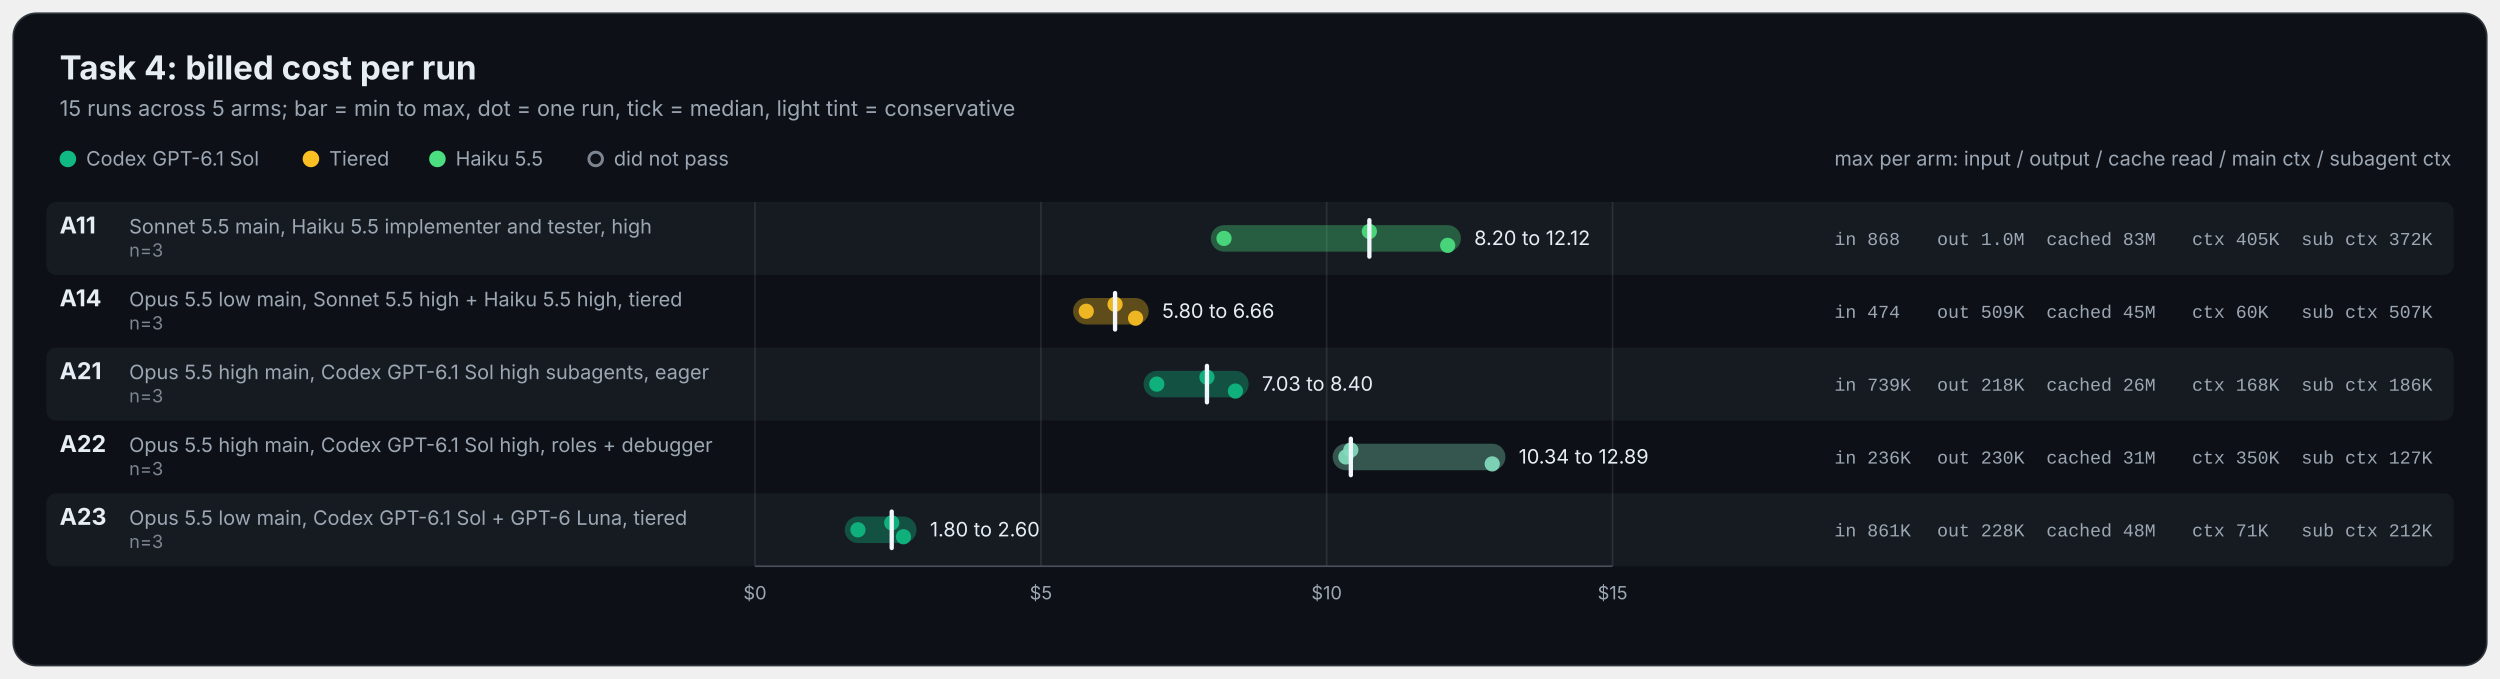
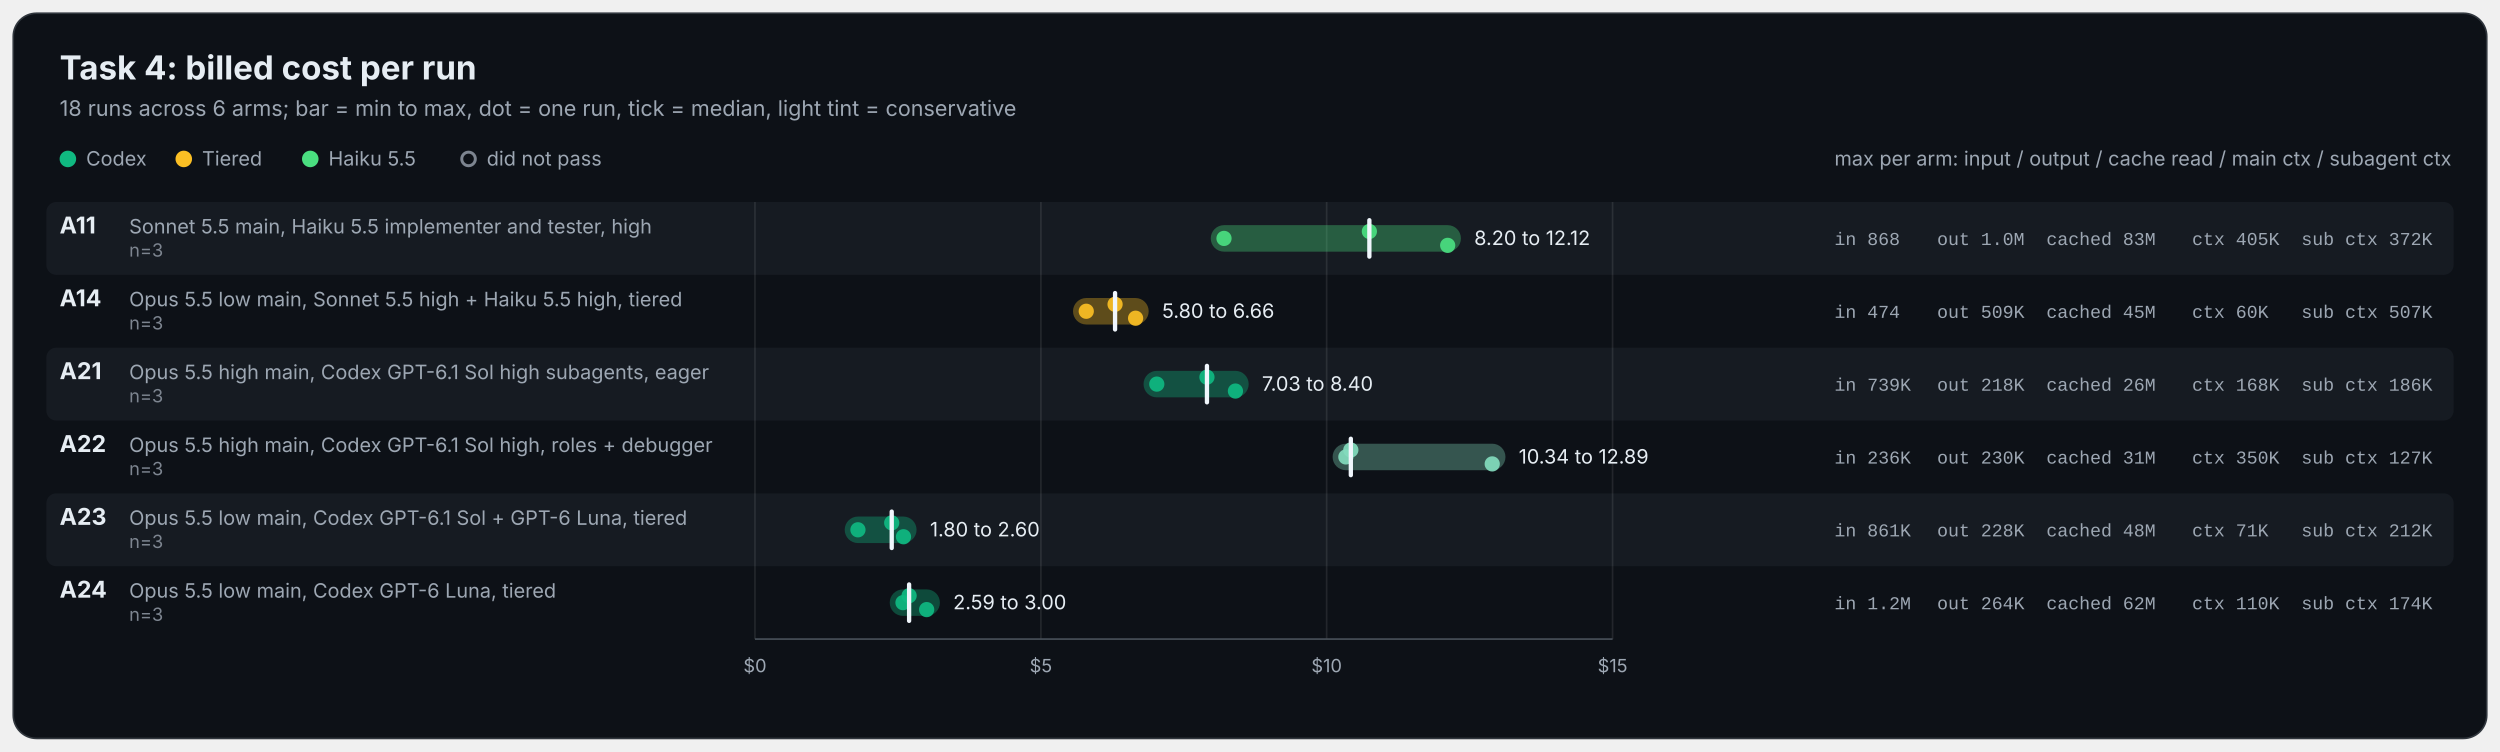
- <svg xmlns="http://www.w3.org/2000/svg" width="1510" height="410.0" viewBox="0 0 1510 410.0" role="img" aria-label="Task 4: billed cost per run" font-family="-apple-system, &quot;Segoe UI&quot;, Inter, Roboto, &quot;Helvetica Neue&quot;, Arial, sans-serif">
-   <rect x="8" y="8" width="1494" height="394.0" rx="14" fill="#0d1117" stroke="#30363d" stroke-width="1" />
+ <svg xmlns="http://www.w3.org/2000/svg" width="1510" height="454.0" viewBox="0 0 1510 454.0" role="img" aria-label="Task 4: billed cost per run" font-family="-apple-system, &quot;Segoe UI&quot;, Inter, Roboto, &quot;Helvetica Neue&quot;, Arial, sans-serif">
+   <rect x="8" y="8" width="1494" height="438.0" rx="14" fill="#0d1117" stroke="#30363d" stroke-width="1" />
  <text x="36.0" y="48.0" font-size="20" font-weight="700" fill="#e6edf3" text-anchor="start">Task 4: billed cost per run</text>
-   <text x="36.0" y="70.0" font-size="13" font-weight="400" fill="#9da7b3" text-anchor="start">15 runs across 5 arms; bar = min to max, dot = one run, tick = median, light tint = conservative</text>
+   <text x="36.0" y="70.0" font-size="13" font-weight="400" fill="#9da7b3" text-anchor="start">18 runs across 6 arms; bar = min to max, dot = one run, tick = median, light tint = conservative</text>
  <circle cx="41.0" cy="96.0" r="5" fill="#10b981" />
-   <text x="52.0" y="100.0" font-size="12" font-weight="400" fill="#9da7b3" text-anchor="start">Codex GPT-6.1 Sol</text>
-   <circle cx="187.8" cy="96.0" r="5" fill="#fbbf24" />
-   <text x="198.8" y="100.0" font-size="12" font-weight="400" fill="#9da7b3" text-anchor="start">Tiered</text>
-   <circle cx="264.2" cy="96.0" r="5" fill="#4ade80" />
-   <text x="275.2" y="100.0" font-size="12" font-weight="400" fill="#9da7b3" text-anchor="start">Haiku 5.5</text>
-   <circle cx="359.8" cy="96.0" r="4.1" fill="#0d1117" stroke="#7d8590" stroke-width="1.8" />
-   <text x="370.8" y="100.0" font-size="12" font-weight="400" fill="#9da7b3" text-anchor="start">did not pass</text>
+   <text x="52.0" y="100.0" font-size="12" font-weight="400" fill="#9da7b3" text-anchor="start">Codex</text>
+   <circle cx="111.0" cy="96.0" r="5" fill="#fbbf24" />
+   <text x="122.0" y="100.0" font-size="12" font-weight="400" fill="#9da7b3" text-anchor="start">Tiered</text>
+   <circle cx="187.4" cy="96.0" r="5" fill="#4ade80" />
+   <text x="198.4" y="100.0" font-size="12" font-weight="400" fill="#9da7b3" text-anchor="start">Haiku 5.5</text>
+   <circle cx="283.0" cy="96.0" r="4.1" fill="#0d1117" stroke="#7d8590" stroke-width="1.8" />
+   <text x="294.0" y="100.0" font-size="12" font-weight="400" fill="#9da7b3" text-anchor="start">did not pass</text>
  <text x="1108.0" y="100.0" font-size="12" font-weight="400" fill="#9da7b3" text-anchor="start">max per arm: input / output / cache read / main ctx / subagent ctx</text>
  <rect x="28" y="122.0" width="1454.0" height="44" rx="6" fill="#161b22" />
  <rect x="28" y="210.0" width="1454.0" height="44" rx="6" fill="#161b22" />
  <rect x="28" y="298.0" width="1454.0" height="44" rx="6" fill="#161b22" />
-   <line x1="456.0" y1="122.0" x2="456.0" y2="342.0" stroke="#ffffff" stroke-opacity="0.09" stroke-width="1" />
-   <text x="456.0" y="362.0" font-size="11" font-weight="400" fill="#9da7b3" text-anchor="middle">$0</text>
-   <line x1="628.7" y1="122.0" x2="628.7" y2="342.0" stroke="#ffffff" stroke-opacity="0.09" stroke-width="1" />
-   <text x="628.7" y="362.0" font-size="11" font-weight="400" fill="#9da7b3" text-anchor="middle">$5</text>
-   <line x1="801.3" y1="122.0" x2="801.3" y2="342.0" stroke="#ffffff" stroke-opacity="0.09" stroke-width="1" />
-   <text x="801.3" y="362.0" font-size="11" font-weight="400" fill="#9da7b3" text-anchor="middle">$10</text>
-   <line x1="974.0" y1="122.0" x2="974.0" y2="342.0" stroke="#ffffff" stroke-opacity="0.09" stroke-width="1" />
-   <text x="974.0" y="362.0" font-size="11" font-weight="400" fill="#9da7b3" text-anchor="middle">$15</text>
-   <line x1="456.0" y1="342.0" x2="974.0" y2="342.0" stroke="#484f58" stroke-width="1" />
+   <line x1="456.0" y1="122.0" x2="456.0" y2="386.0" stroke="#ffffff" stroke-opacity="0.09" stroke-width="1" />
+   <text x="456.0" y="406.0" font-size="11" font-weight="400" fill="#9da7b3" text-anchor="middle">$0</text>
+   <line x1="628.7" y1="122.0" x2="628.7" y2="386.0" stroke="#ffffff" stroke-opacity="0.09" stroke-width="1" />
+   <text x="628.7" y="406.0" font-size="11" font-weight="400" fill="#9da7b3" text-anchor="middle">$5</text>
+   <line x1="801.3" y1="122.0" x2="801.3" y2="386.0" stroke="#ffffff" stroke-opacity="0.09" stroke-width="1" />
+   <text x="801.3" y="406.0" font-size="11" font-weight="400" fill="#9da7b3" text-anchor="middle">$10</text>
+   <line x1="974.0" y1="122.0" x2="974.0" y2="386.0" stroke="#ffffff" stroke-opacity="0.09" stroke-width="1" />
+   <text x="974.0" y="406.0" font-size="11" font-weight="400" fill="#9da7b3" text-anchor="middle">$15</text>
+   <line x1="456.0" y1="386.0" x2="974.0" y2="386.0" stroke="#484f58" stroke-width="1" />
  <text x="36.0" y="141.0" font-size="14" font-weight="700" fill="#e6edf3" text-anchor="start">A11</text>
  <text x="78.0" y="141.0" font-size="12" font-weight="400" fill="#9da7b3" text-anchor="start">Sonnet 5.5 main, Haiku 5.5 implementer and tester, high</text>
  <text x="78.0" y="155.0" font-size="11" font-weight="400" fill="#7d8590" text-anchor="start">n=3</text>
  <rect x="731.3" y="136.0" width="151.1" height="16" rx="8.0" fill="#4ade80" fill-opacity="0.34" />
  <circle cx="739.3" cy="144.0" r="4.6" fill="#4ade80" fill-opacity="0.92" />
  <circle cx="827.1" cy="139.8" r="4.6" fill="#4ade80" fill-opacity="0.92" />
  <circle cx="874.4" cy="148.2" r="4.6" fill="#4ade80" fill-opacity="0.92" />
  <line x1="827.1" y1="133.0" x2="827.1" y2="155.0" stroke="#f0f6fc" stroke-width="2.6" stroke-linecap="round" />
  <text x="890.4" y="148.0" font-size="12" font-weight="400" fill="#e6edf3" text-anchor="start">8.20 to 12.12</text>
  <text x="1108.0" y="148.0" font-size="11" fill="#9da7b3" font-family="ui-monospace, SFMono-Regular, Menlo, Consolas, &quot;Liberation Mono&quot;, monospace">in 868</text>
  <text x="1170.0" y="148.0" font-size="11" fill="#9da7b3" font-family="ui-monospace, SFMono-Regular, Menlo, Consolas, &quot;Liberation Mono&quot;, monospace">out 1.0M</text>
  <text x="1236.0" y="148.0" font-size="11" fill="#9da7b3" font-family="ui-monospace, SFMono-Regular, Menlo, Consolas, &quot;Liberation Mono&quot;, monospace">cached 83M</text>
  <text x="1324.0" y="148.0" font-size="11" fill="#9da7b3" font-family="ui-monospace, SFMono-Regular, Menlo, Consolas, &quot;Liberation Mono&quot;, monospace">ctx 405K</text>
  <text x="1390.0" y="148.0" font-size="11" fill="#9da7b3" font-family="ui-monospace, SFMono-Regular, Menlo, Consolas, &quot;Liberation Mono&quot;, monospace">sub ctx 372K</text>
  <text x="36.0" y="185.0" font-size="14" font-weight="700" fill="#e6edf3" text-anchor="start">A14</text>
  <text x="78.0" y="185.0" font-size="12" font-weight="400" fill="#9da7b3" text-anchor="start">Opus 5.5 low main, Sonnet 5.5 high + Haiku 5.5 high, tiered</text>
  <text x="78.0" y="199.0" font-size="11" font-weight="400" fill="#7d8590" text-anchor="start">n=3</text>
  <rect x="648.1" y="180.0" width="45.7" height="16" rx="8.0" fill="#fbbf24" fill-opacity="0.34" />
  <circle cx="656.1" cy="188.0" r="4.6" fill="#fbbf24" fill-opacity="0.92" />
  <circle cx="673.5" cy="183.8" r="4.6" fill="#fbbf24" fill-opacity="0.92" />
  <circle cx="685.9" cy="192.2" r="4.6" fill="#fbbf24" fill-opacity="0.92" />
  <line x1="673.5" y1="177.0" x2="673.5" y2="199.0" stroke="#f0f6fc" stroke-width="2.6" stroke-linecap="round" />
  <text x="701.9" y="192.0" font-size="12" font-weight="400" fill="#e6edf3" text-anchor="start">5.80 to 6.66</text>
  <text x="1108.0" y="192.0" font-size="11" fill="#9da7b3" font-family="ui-monospace, SFMono-Regular, Menlo, Consolas, &quot;Liberation Mono&quot;, monospace">in 474</text>
  <text x="1170.0" y="192.0" font-size="11" fill="#9da7b3" font-family="ui-monospace, SFMono-Regular, Menlo, Consolas, &quot;Liberation Mono&quot;, monospace">out 509K</text>
  <text x="1236.0" y="192.0" font-size="11" fill="#9da7b3" font-family="ui-monospace, SFMono-Regular, Menlo, Consolas, &quot;Liberation Mono&quot;, monospace">cached 45M</text>
  <text x="1324.0" y="192.0" font-size="11" fill="#9da7b3" font-family="ui-monospace, SFMono-Regular, Menlo, Consolas, &quot;Liberation Mono&quot;, monospace">ctx 60K</text>
  <text x="1390.0" y="192.0" font-size="11" fill="#9da7b3" font-family="ui-monospace, SFMono-Regular, Menlo, Consolas, &quot;Liberation Mono&quot;, monospace">sub ctx 507K</text>
  <text x="36.0" y="229.0" font-size="14" font-weight="700" fill="#e6edf3" text-anchor="start">A21</text>
  <text x="78.0" y="229.0" font-size="12" font-weight="400" fill="#9da7b3" text-anchor="start">Opus 5.5 high main, Codex GPT-6.1 Sol high subagents, eager</text>
  <text x="78.0" y="243.0" font-size="11" font-weight="400" fill="#7d8590" text-anchor="start">n=3</text>
  <rect x="690.7" y="224.0" width="63.5" height="16" rx="8.0" fill="#10b981" fill-opacity="0.34" />
  <circle cx="698.7" cy="232.0" r="4.6" fill="#10b981" fill-opacity="0.92" />
  <circle cx="729.0" cy="227.8" r="4.6" fill="#10b981" fill-opacity="0.92" />
  <circle cx="746.2" cy="236.2" r="4.6" fill="#10b981" fill-opacity="0.92" />
  <line x1="729.0" y1="221.0" x2="729.0" y2="243.0" stroke="#f0f6fc" stroke-width="2.6" stroke-linecap="round" />
  <text x="762.2" y="236.0" font-size="12" font-weight="400" fill="#e6edf3" text-anchor="start">7.03 to 8.40</text>
  <text x="1108.0" y="236.0" font-size="11" fill="#9da7b3" font-family="ui-monospace, SFMono-Regular, Menlo, Consolas, &quot;Liberation Mono&quot;, monospace">in 739K</text>
  <text x="1170.0" y="236.0" font-size="11" fill="#9da7b3" font-family="ui-monospace, SFMono-Regular, Menlo, Consolas, &quot;Liberation Mono&quot;, monospace">out 218K</text>
  <text x="1236.0" y="236.0" font-size="11" fill="#9da7b3" font-family="ui-monospace, SFMono-Regular, Menlo, Consolas, &quot;Liberation Mono&quot;, monospace">cached 26M</text>
  <text x="1324.0" y="236.0" font-size="11" fill="#9da7b3" font-family="ui-monospace, SFMono-Regular, Menlo, Consolas, &quot;Liberation Mono&quot;, monospace">ctx 168K</text>
  <text x="1390.0" y="236.0" font-size="11" fill="#9da7b3" font-family="ui-monospace, SFMono-Regular, Menlo, Consolas, &quot;Liberation Mono&quot;, monospace">sub ctx 186K</text>
  <text x="36.0" y="273.0" font-size="14" font-weight="700" fill="#e6edf3" text-anchor="start">A22</text>
  <text x="78.0" y="273.0" font-size="12" font-weight="400" fill="#9da7b3" text-anchor="start">Opus 5.5 high main, Codex GPT-6.1 Sol high, roles + debugger</text>
  <text x="78.0" y="287.0" font-size="11" font-weight="400" fill="#7d8590" text-anchor="start">n=3</text>
  <rect x="804.9" y="268.0" width="104.4" height="16" rx="8.0" fill="#83dbbd" fill-opacity="0.34" />
  <circle cx="812.9" cy="276.0" r="4.6" fill="#83dbbd" fill-opacity="0.92" />
  <circle cx="815.9" cy="271.8" r="4.6" fill="#83dbbd" fill-opacity="0.92" />
  <circle cx="901.3" cy="280.2" r="4.6" fill="#83dbbd" fill-opacity="0.92" />
  <line x1="815.9" y1="265.0" x2="815.9" y2="287.0" stroke="#f0f6fc" stroke-width="2.6" stroke-linecap="round" />
  <text x="917.3" y="280.0" font-size="12" font-weight="400" fill="#e6edf3" text-anchor="start">10.34 to 12.89</text>
  <text x="1108.0" y="280.0" font-size="11" fill="#9da7b3" font-family="ui-monospace, SFMono-Regular, Menlo, Consolas, &quot;Liberation Mono&quot;, monospace">in 236K</text>
  <text x="1170.0" y="280.0" font-size="11" fill="#9da7b3" font-family="ui-monospace, SFMono-Regular, Menlo, Consolas, &quot;Liberation Mono&quot;, monospace">out 230K</text>
  <text x="1236.0" y="280.0" font-size="11" fill="#9da7b3" font-family="ui-monospace, SFMono-Regular, Menlo, Consolas, &quot;Liberation Mono&quot;, monospace">cached 31M</text>
  <text x="1324.0" y="280.0" font-size="11" fill="#9da7b3" font-family="ui-monospace, SFMono-Regular, Menlo, Consolas, &quot;Liberation Mono&quot;, monospace">ctx 350K</text>
  <text x="1390.0" y="280.0" font-size="11" fill="#9da7b3" font-family="ui-monospace, SFMono-Regular, Menlo, Consolas, &quot;Liberation Mono&quot;, monospace">sub ctx 127K</text>
  <text x="36.0" y="317.0" font-size="14" font-weight="700" fill="#e6edf3" text-anchor="start">A23</text>
  <text x="78.0" y="317.0" font-size="12" font-weight="400" fill="#9da7b3" text-anchor="start">Opus 5.5 low main, Codex GPT-6.1 Sol + GPT-6 Luna, tiered</text>
  <text x="78.0" y="331.0" font-size="11" font-weight="400" fill="#7d8590" text-anchor="start">n=3</text>
  <rect x="510.2" y="312.0" width="43.4" height="16" rx="8.0" fill="#10b981" fill-opacity="0.34" />
  <circle cx="518.2" cy="320.0" r="4.6" fill="#10b981" fill-opacity="0.92" />
  <circle cx="538.6" cy="315.8" r="4.6" fill="#10b981" fill-opacity="0.92" />
  <circle cx="545.7" cy="324.2" r="4.6" fill="#10b981" fill-opacity="0.92" />
  <line x1="538.6" y1="309.0" x2="538.6" y2="331.0" stroke="#f0f6fc" stroke-width="2.6" stroke-linecap="round" />
  <text x="561.7" y="324.0" font-size="12" font-weight="400" fill="#e6edf3" text-anchor="start">1.80 to 2.60</text>
  <text x="1108.0" y="324.0" font-size="11" fill="#9da7b3" font-family="ui-monospace, SFMono-Regular, Menlo, Consolas, &quot;Liberation Mono&quot;, monospace">in 861K</text>
  <text x="1170.0" y="324.0" font-size="11" fill="#9da7b3" font-family="ui-monospace, SFMono-Regular, Menlo, Consolas, &quot;Liberation Mono&quot;, monospace">out 228K</text>
  <text x="1236.0" y="324.0" font-size="11" fill="#9da7b3" font-family="ui-monospace, SFMono-Regular, Menlo, Consolas, &quot;Liberation Mono&quot;, monospace">cached 48M</text>
  <text x="1324.0" y="324.0" font-size="11" fill="#9da7b3" font-family="ui-monospace, SFMono-Regular, Menlo, Consolas, &quot;Liberation Mono&quot;, monospace">ctx 71K</text>
  <text x="1390.0" y="324.0" font-size="11" fill="#9da7b3" font-family="ui-monospace, SFMono-Regular, Menlo, Consolas, &quot;Liberation Mono&quot;, monospace">sub ctx 212K</text>
+   <text x="36.0" y="361.0" font-size="14" font-weight="700" fill="#e6edf3" text-anchor="start">A24</text>
+   <text x="78.0" y="361.0" font-size="12" font-weight="400" fill="#9da7b3" text-anchor="start">Opus 5.5 low main, Codex GPT-6 Luna, tiered</text>
+   <text x="78.0" y="375.0" font-size="11" font-weight="400" fill="#7d8590" text-anchor="start">n=3</text>
+   <rect x="537.4" y="356.0" width="30.3" height="16" rx="8.0" fill="#10b981" fill-opacity="0.34" />
+   <circle cx="545.4" cy="364.0" r="4.6" fill="#10b981" fill-opacity="0.92" />
+   <circle cx="549.1" cy="359.8" r="4.6" fill="#10b981" fill-opacity="0.92" />
+   <circle cx="559.7" cy="368.2" r="4.6" fill="#10b981" fill-opacity="0.92" />
+   <line x1="549.1" y1="353.0" x2="549.1" y2="375.0" stroke="#f0f6fc" stroke-width="2.6" stroke-linecap="round" />
+   <text x="575.7" y="368.0" font-size="12" font-weight="400" fill="#e6edf3" text-anchor="start">2.59 to 3.00</text>
+   <text x="1108.0" y="368.0" font-size="11" fill="#9da7b3" font-family="ui-monospace, SFMono-Regular, Menlo, Consolas, &quot;Liberation Mono&quot;, monospace">in 1.2M</text>
+   <text x="1170.0" y="368.0" font-size="11" fill="#9da7b3" font-family="ui-monospace, SFMono-Regular, Menlo, Consolas, &quot;Liberation Mono&quot;, monospace">out 264K</text>
+   <text x="1236.0" y="368.0" font-size="11" fill="#9da7b3" font-family="ui-monospace, SFMono-Regular, Menlo, Consolas, &quot;Liberation Mono&quot;, monospace">cached 62M</text>
+   <text x="1324.0" y="368.0" font-size="11" fill="#9da7b3" font-family="ui-monospace, SFMono-Regular, Menlo, Consolas, &quot;Liberation Mono&quot;, monospace">ctx 110K</text>
+   <text x="1390.0" y="368.0" font-size="11" fill="#9da7b3" font-family="ui-monospace, SFMono-Regular, Menlo, Consolas, &quot;Liberation Mono&quot;, monospace">sub ctx 174K</text>
</svg>
